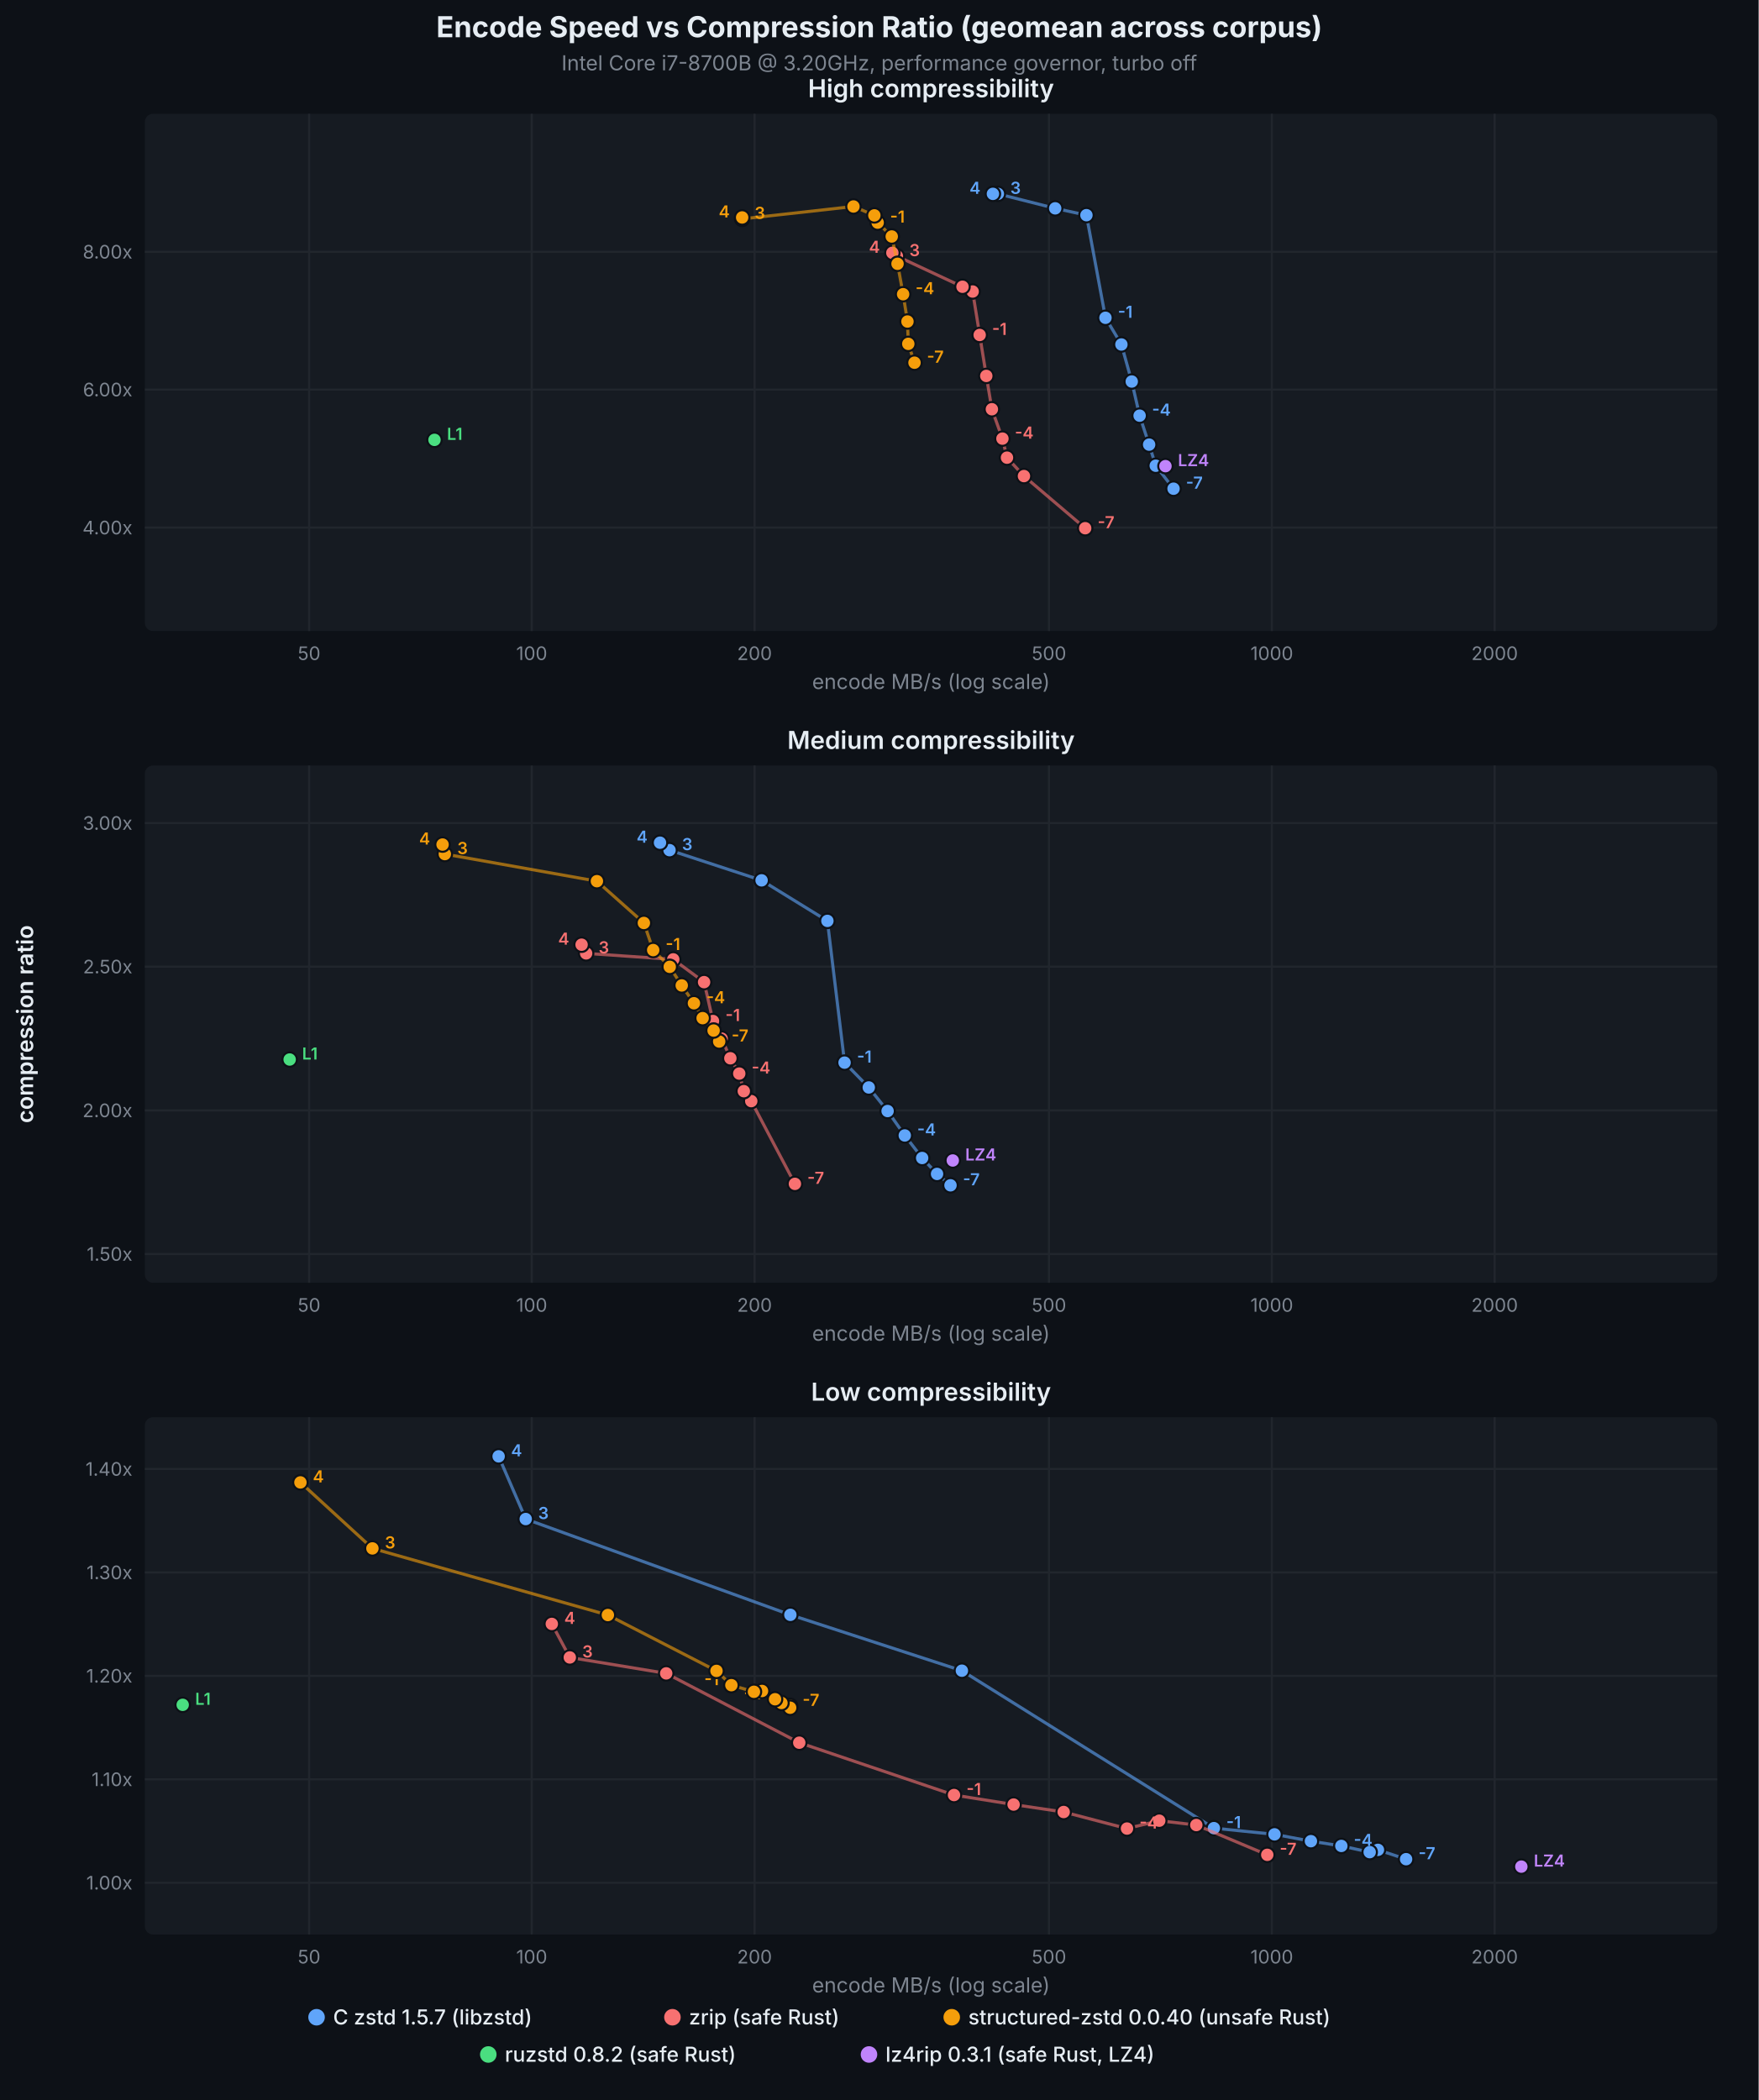
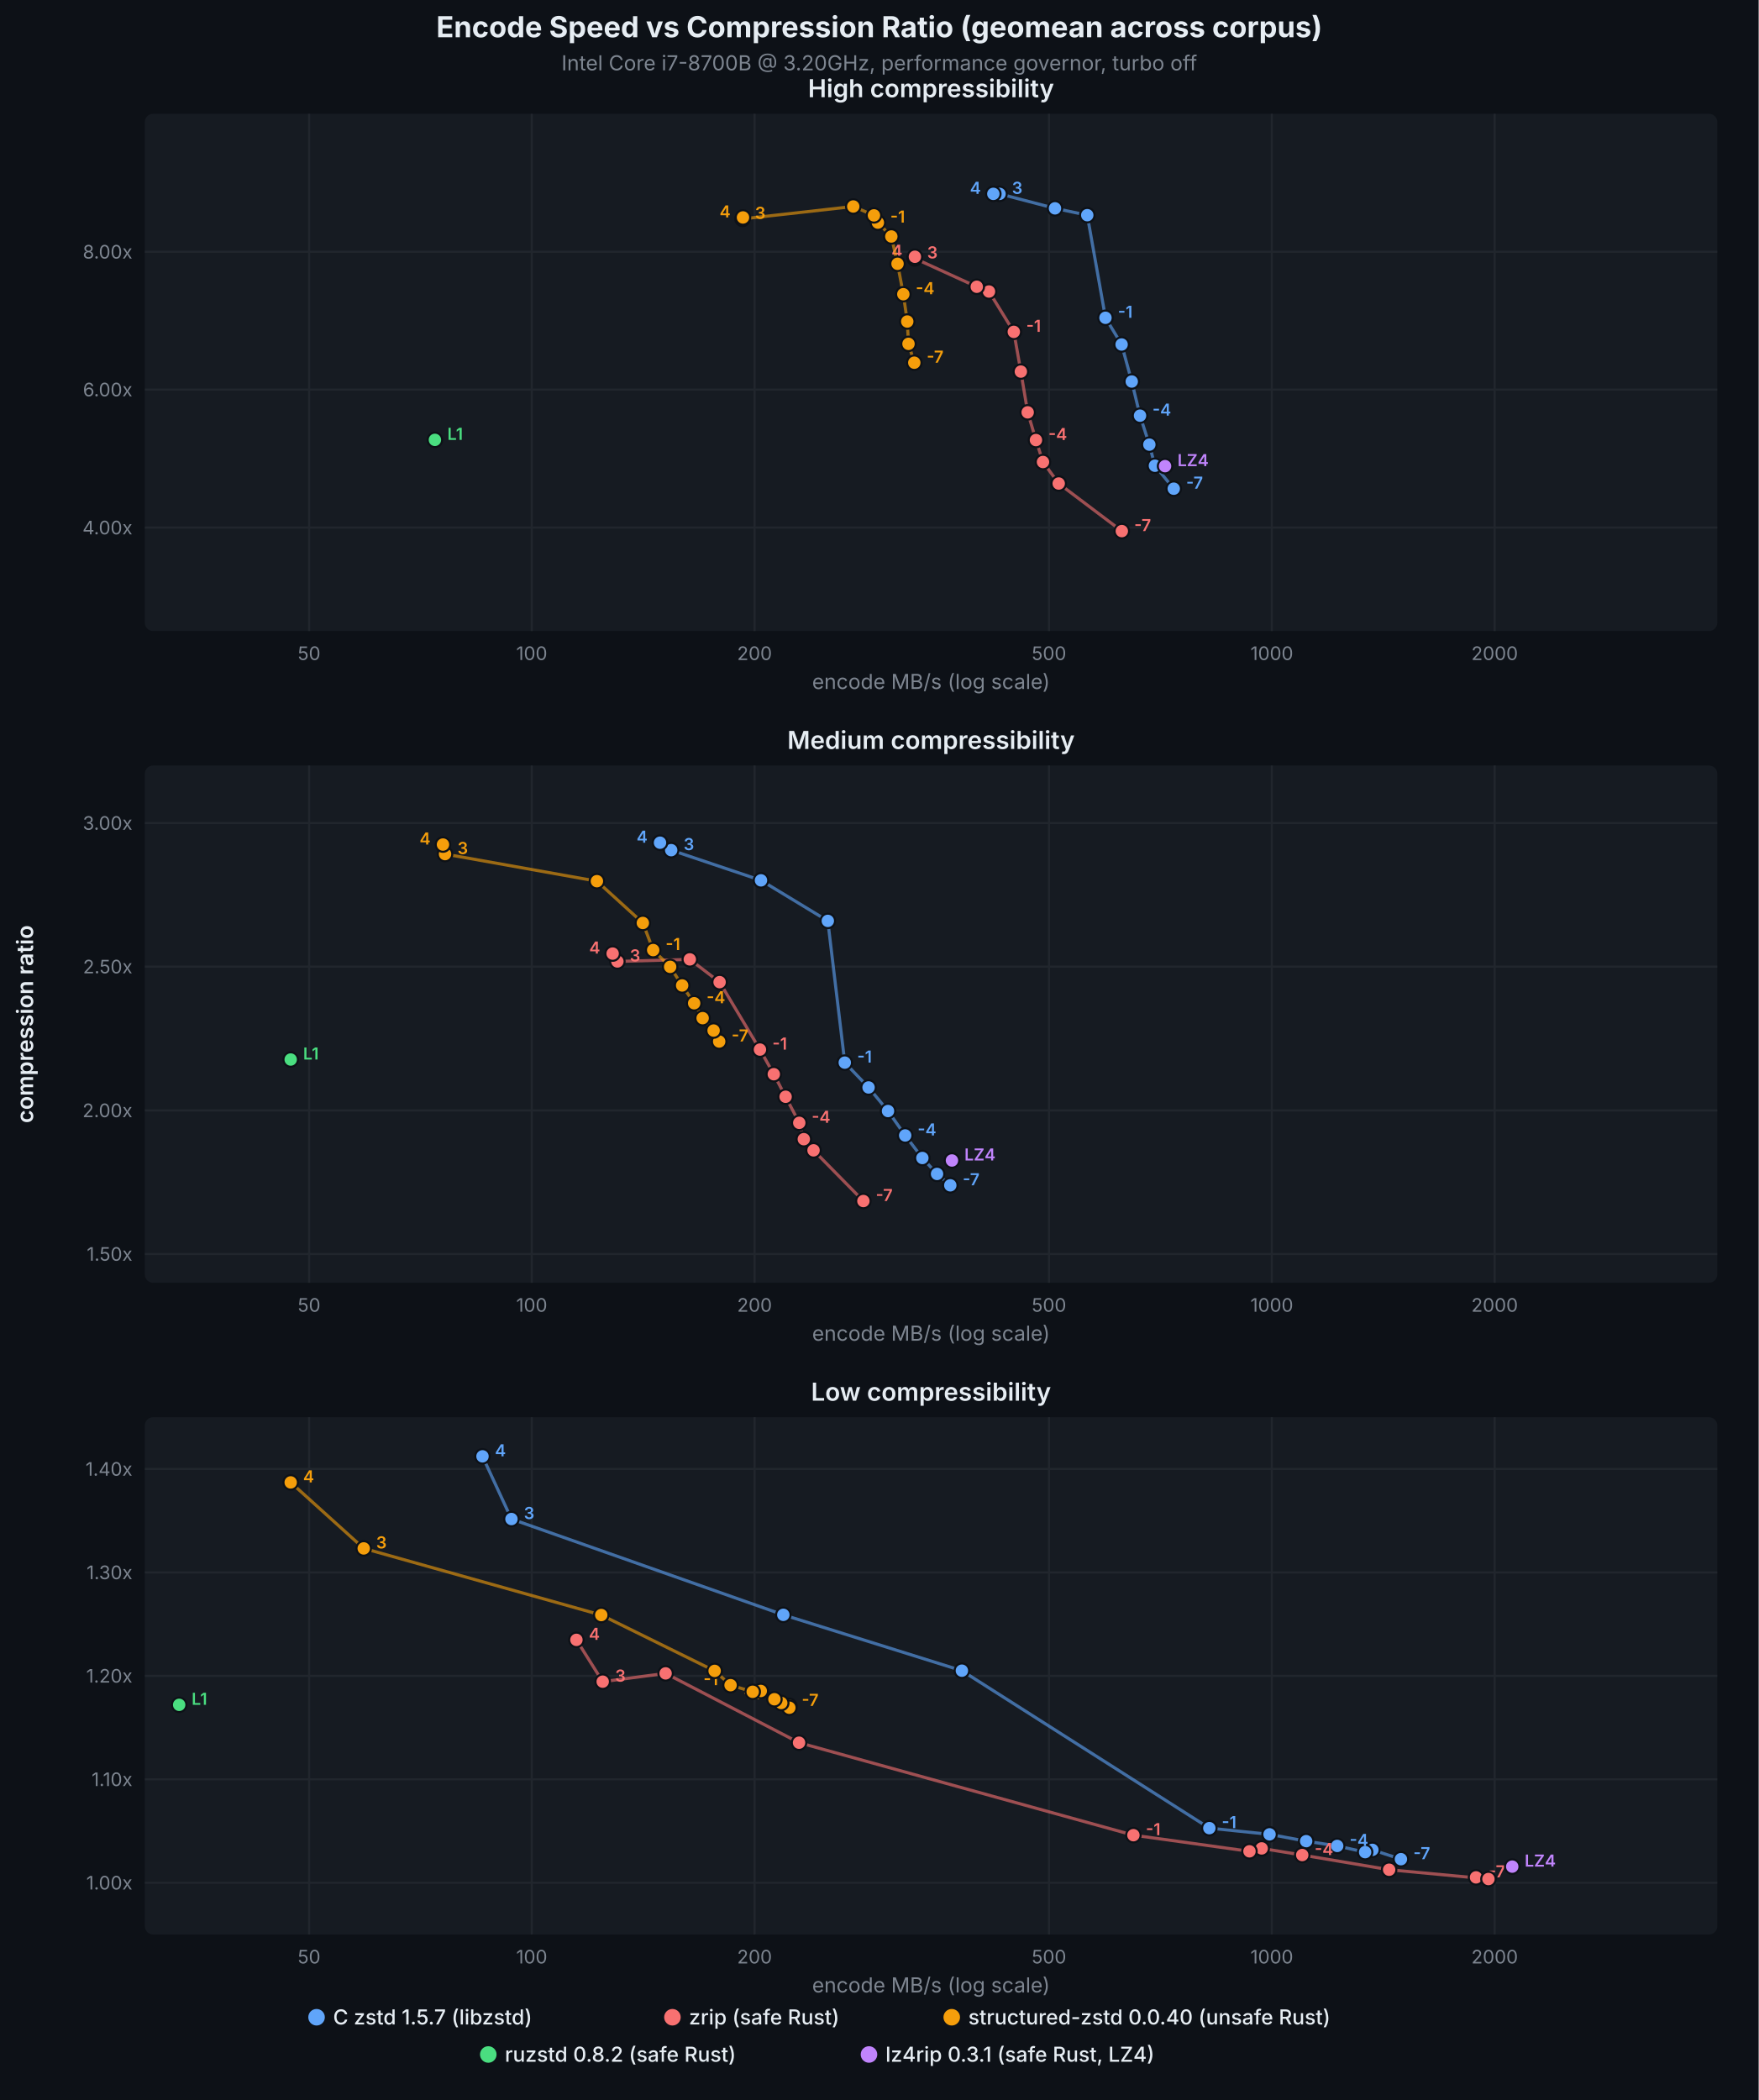
<svg xmlns="http://www.w3.org/2000/svg" viewBox="0 0 850 1015" font-family="system-ui, -apple-system, sans-serif">
  <rect width="850" height="1015" fill="#0d1117" />
  <text x="425.0" y="18" text-anchor="middle" fill="#e6edf3" font-size="14" font-weight="700">Encode Speed vs Compression Ratio (geomean across corpus)</text>
  <text x="425.0" y="34" text-anchor="middle" fill="#7d8590" font-size="10">Intel Core i7-8700B @ 3.20GHz, performance governor, turbo off</text>
  <rect x="70" y="55" width="760" height="250" fill="#161b22" rx="4" />
  <text x="450.0" y="47" text-anchor="middle" fill="#e6edf3" font-size="12" font-weight="600">High compressibility</text>
  <line x1="70" y1="255.0" x2="830" y2="255.0" stroke="#21262d" stroke-width="1" />
  <text x="64" y="255.0" text-anchor="end" dominant-baseline="middle" fill="#7d8590" font-size="9">4.00x</text>
  <line x1="70" y1="188.3" x2="830" y2="188.3" stroke="#21262d" stroke-width="1" />
  <text x="64" y="188.3" text-anchor="end" dominant-baseline="middle" fill="#7d8590" font-size="9">6.00x</text>
  <line x1="70" y1="121.7" x2="830" y2="121.7" stroke="#21262d" stroke-width="1" />
  <text x="64" y="121.7" text-anchor="end" dominant-baseline="middle" fill="#7d8590" font-size="9">8.00x</text>
  <line x1="149.4" y1="55" x2="149.4" y2="305" stroke="#21262d" stroke-width="1" />
  <text x="149.4" y="319" text-anchor="middle" fill="#7d8590" font-size="9">50</text>
  <line x1="257.0" y1="55" x2="257.0" y2="305" stroke="#21262d" stroke-width="1" />
  <text x="257.0" y="319" text-anchor="middle" fill="#7d8590" font-size="9">100</text>
  <line x1="364.7" y1="55" x2="364.7" y2="305" stroke="#21262d" stroke-width="1" />
  <text x="364.7" y="319" text-anchor="middle" fill="#7d8590" font-size="9">200</text>
  <line x1="507.0" y1="55" x2="507.0" y2="305" stroke="#21262d" stroke-width="1" />
  <text x="507.0" y="319" text-anchor="middle" fill="#7d8590" font-size="9">500</text>
  <line x1="614.7" y1="55" x2="614.7" y2="305" stroke="#21262d" stroke-width="1" />
  <text x="614.7" y="319" text-anchor="middle" fill="#7d8590" font-size="9">1000</text>
  <line x1="722.4" y1="55" x2="722.4" y2="305" stroke="#21262d" stroke-width="1" />
  <text x="722.4" y="319" text-anchor="middle" fill="#7d8590" font-size="9">2000</text>
  <text x="450.0" y="333" text-anchor="middle" fill="#7d8590" font-size="10">encode MB/s (log scale)</text>
-   <path d="M567.2,236.2L558.6,225.1L555.4,214.9L550.8,200.9L547.0,184.4L542.0,166.5L534.3,153.6L525.1,104.0L510.0,100.7L482.3,93.7L479.9,93.7" fill="none" stroke="#60a5fa" stroke-width="1.5" stroke-opacity="0.6" />
-   <circle cx="567.2" cy="236.2" r="3.5" fill="#60a5fa" stroke="#0d1117" stroke-width="1" />
-   <text x="573.2" y="236.2" text-anchor="start" fill="#60a5fa" font-size="8" font-weight="600">-7</text>
-   <circle cx="558.6" cy="225.1" r="3.5" fill="#60a5fa" stroke="#0d1117" stroke-width="1" />
-   <circle cx="555.4" cy="214.9" r="3.5" fill="#60a5fa" stroke="#0d1117" stroke-width="1" />
-   <circle cx="550.8" cy="200.9" r="3.5" fill="#60a5fa" stroke="#0d1117" stroke-width="1" />
-   <text x="556.8" y="200.9" text-anchor="start" fill="#60a5fa" font-size="8" font-weight="600">-4</text>
+   <path d="M567.3,236.2L558.2,225.1L555.5,214.9L551.0,200.9L547.0,184.4L542.1,166.5L534.3,153.6L525.5,104.0L509.9,100.7L483.1,93.7L480.1,93.7" fill="none" stroke="#60a5fa" stroke-width="1.5" stroke-opacity="0.6" />
+   <circle cx="567.3" cy="236.2" r="3.5" fill="#60a5fa" stroke="#0d1117" stroke-width="1" />
+   <text x="573.3" y="236.2" text-anchor="start" fill="#60a5fa" font-size="8" font-weight="600">-7</text>
+   <circle cx="558.2" cy="225.1" r="3.5" fill="#60a5fa" stroke="#0d1117" stroke-width="1" />
+   <circle cx="555.5" cy="214.9" r="3.5" fill="#60a5fa" stroke="#0d1117" stroke-width="1" />
+   <circle cx="551.0" cy="200.9" r="3.5" fill="#60a5fa" stroke="#0d1117" stroke-width="1" />
+   <text x="557.0" y="200.9" text-anchor="start" fill="#60a5fa" font-size="8" font-weight="600">-4</text>
  <circle cx="547.0" cy="184.4" r="3.5" fill="#60a5fa" stroke="#0d1117" stroke-width="1" />
-   <circle cx="542.0" cy="166.5" r="3.5" fill="#60a5fa" stroke="#0d1117" stroke-width="1" />
+   <circle cx="542.1" cy="166.5" r="3.5" fill="#60a5fa" stroke="#0d1117" stroke-width="1" />
  <circle cx="534.3" cy="153.6" r="3.5" fill="#60a5fa" stroke="#0d1117" stroke-width="1" />
  <text x="540.3" y="153.6" text-anchor="start" fill="#60a5fa" font-size="8" font-weight="600">-1</text>
-   <circle cx="525.1" cy="104.0" r="3.5" fill="#60a5fa" stroke="#0d1117" stroke-width="1" />
-   <circle cx="510.0" cy="100.7" r="3.5" fill="#60a5fa" stroke="#0d1117" stroke-width="1" />
-   <circle cx="482.3" cy="93.7" r="3.5" fill="#60a5fa" stroke="#0d1117" stroke-width="1" />
-   <text x="488.3" y="93.7" text-anchor="start" fill="#60a5fa" font-size="8" font-weight="600">3</text>
-   <circle cx="479.9" cy="93.7" r="3.5" fill="#60a5fa" stroke="#0d1117" stroke-width="1" />
-   <text x="473.9" y="93.7" text-anchor="end" fill="#60a5fa" font-size="8" font-weight="600">4</text>
-   <path d="M524.5,255.3L494.9,230.1L486.7,221.2L484.5,212.0L479.4,197.8L476.7,181.7L473.5,161.9L470.1,140.9L465.2,138.6L433.5,123.8L431.3,122.2" fill="none" stroke="#f87171" stroke-width="1.5" stroke-opacity="0.6" />
-   <circle cx="524.5" cy="255.3" r="3.5" fill="#f87171" stroke="#0d1117" stroke-width="1" />
-   <text x="530.5" y="255.3" text-anchor="start" fill="#f87171" font-size="8" font-weight="600">-7</text>
-   <circle cx="494.9" cy="230.1" r="3.5" fill="#f87171" stroke="#0d1117" stroke-width="1" />
-   <circle cx="486.7" cy="221.2" r="3.5" fill="#f87171" stroke="#0d1117" stroke-width="1" />
-   <circle cx="484.5" cy="212.0" r="3.5" fill="#f87171" stroke="#0d1117" stroke-width="1" />
-   <text x="490.5" y="212.0" text-anchor="start" fill="#f87171" font-size="8" font-weight="600">-4</text>
-   <circle cx="479.4" cy="197.8" r="3.5" fill="#f87171" stroke="#0d1117" stroke-width="1" />
-   <circle cx="476.7" cy="181.7" r="3.5" fill="#f87171" stroke="#0d1117" stroke-width="1" />
-   <circle cx="473.5" cy="161.9" r="3.5" fill="#f87171" stroke="#0d1117" stroke-width="1" />
-   <text x="479.5" y="161.9" text-anchor="start" fill="#f87171" font-size="8" font-weight="600">-1</text>
-   <circle cx="470.1" cy="140.9" r="3.5" fill="#f87171" stroke="#0d1117" stroke-width="1" />
-   <circle cx="465.2" cy="138.6" r="3.5" fill="#f87171" stroke="#0d1117" stroke-width="1" />
-   <circle cx="433.5" cy="123.8" r="3.5" fill="#f87171" stroke="#0d1117" stroke-width="1" />
-   <text x="439.5" y="123.8" text-anchor="start" fill="#f87171" font-size="8" font-weight="600">3</text>
-   <circle cx="431.3" cy="122.2" r="3.5" fill="#f87171" stroke="#0d1117" stroke-width="1" />
-   <text x="425.3" y="122.2" text-anchor="end" fill="#f87171" font-size="8" font-weight="600">4</text>
-   <path d="M442.0,175.3L439.0,166.2L438.6,155.4L436.5,142.2L433.8,127.5L431.0,114.3L424.2,107.6L422.6,104.1L412.5,99.8L358.7,105.8L358.7,105.1" fill="none" stroke="#f59e0b" stroke-width="1.5" stroke-opacity="0.6" />
-   <circle cx="442.0" cy="175.3" r="3.5" fill="#f59e0b" stroke="#0d1117" stroke-width="1" />
-   <text x="448.0" y="175.3" text-anchor="start" fill="#f59e0b" font-size="8" font-weight="600">-7</text>
-   <circle cx="439.0" cy="166.2" r="3.5" fill="#f59e0b" stroke="#0d1117" stroke-width="1" />
-   <circle cx="438.6" cy="155.4" r="3.5" fill="#f59e0b" stroke="#0d1117" stroke-width="1" />
-   <circle cx="436.5" cy="142.2" r="3.5" fill="#f59e0b" stroke="#0d1117" stroke-width="1" />
-   <text x="442.5" y="142.2" text-anchor="start" fill="#f59e0b" font-size="8" font-weight="600">-4</text>
+   <circle cx="525.5" cy="104.0" r="3.5" fill="#60a5fa" stroke="#0d1117" stroke-width="1" />
+   <circle cx="509.9" cy="100.7" r="3.5" fill="#60a5fa" stroke="#0d1117" stroke-width="1" />
+   <circle cx="483.1" cy="93.7" r="3.5" fill="#60a5fa" stroke="#0d1117" stroke-width="1" />
+   <text x="489.1" y="93.7" text-anchor="start" fill="#60a5fa" font-size="8" font-weight="600">3</text>
+   <circle cx="480.1" cy="93.7" r="3.5" fill="#60a5fa" stroke="#0d1117" stroke-width="1" />
+   <text x="474.1" y="93.7" text-anchor="end" fill="#60a5fa" font-size="8" font-weight="600">4</text>
+   <path d="M542.2,256.7L511.7,233.7L504.1,223.3L500.7,212.7L496.7,199.3L493.4,179.6L490.0,160.4L478.0,140.9L472.1,138.6L442.1,124.9L442.2,124.1" fill="none" stroke="#f87171" stroke-width="1.5" stroke-opacity="0.6" />
+   <circle cx="542.2" cy="256.7" r="3.5" fill="#f87171" stroke="#0d1117" stroke-width="1" />
+   <text x="548.2" y="256.7" text-anchor="start" fill="#f87171" font-size="8" font-weight="600">-7</text>
+   <circle cx="511.7" cy="233.7" r="3.5" fill="#f87171" stroke="#0d1117" stroke-width="1" />
+   <circle cx="504.1" cy="223.3" r="3.5" fill="#f87171" stroke="#0d1117" stroke-width="1" />
+   <circle cx="500.7" cy="212.7" r="3.5" fill="#f87171" stroke="#0d1117" stroke-width="1" />
+   <text x="506.7" y="212.7" text-anchor="start" fill="#f87171" font-size="8" font-weight="600">-4</text>
+   <circle cx="496.7" cy="199.3" r="3.5" fill="#f87171" stroke="#0d1117" stroke-width="1" />
+   <circle cx="493.4" cy="179.6" r="3.5" fill="#f87171" stroke="#0d1117" stroke-width="1" />
+   <circle cx="490.0" cy="160.4" r="3.5" fill="#f87171" stroke="#0d1117" stroke-width="1" />
+   <text x="496.0" y="160.4" text-anchor="start" fill="#f87171" font-size="8" font-weight="600">-1</text>
+   <circle cx="478.0" cy="140.9" r="3.5" fill="#f87171" stroke="#0d1117" stroke-width="1" />
+   <circle cx="472.1" cy="138.6" r="3.5" fill="#f87171" stroke="#0d1117" stroke-width="1" />
+   <circle cx="442.1" cy="124.9" r="3.5" fill="#f87171" stroke="#0d1117" stroke-width="1" />
+   <text x="448.1" y="124.9" text-anchor="start" fill="#f87171" font-size="8" font-weight="600">3</text>
+   <circle cx="442.2" cy="124.1" r="3.5" fill="#f87171" stroke="#0d1117" stroke-width="1" />
+   <text x="436.2" y="124.1" text-anchor="end" fill="#f87171" font-size="8" font-weight="600">4</text>
+   <path d="M441.9,175.3L439.1,166.2L438.5,155.4L436.6,142.2L433.8,127.5L430.8,114.3L424.3,107.6L422.4,104.1L412.4,99.8L358.9,105.8L359.1,105.1" fill="none" stroke="#f59e0b" stroke-width="1.5" stroke-opacity="0.6" />
+   <circle cx="441.9" cy="175.3" r="3.5" fill="#f59e0b" stroke="#0d1117" stroke-width="1" />
+   <text x="447.9" y="175.3" text-anchor="start" fill="#f59e0b" font-size="8" font-weight="600">-7</text>
+   <circle cx="439.1" cy="166.2" r="3.5" fill="#f59e0b" stroke="#0d1117" stroke-width="1" />
+   <circle cx="438.5" cy="155.4" r="3.5" fill="#f59e0b" stroke="#0d1117" stroke-width="1" />
+   <circle cx="436.6" cy="142.2" r="3.5" fill="#f59e0b" stroke="#0d1117" stroke-width="1" />
+   <text x="442.6" y="142.2" text-anchor="start" fill="#f59e0b" font-size="8" font-weight="600">-4</text>
  <circle cx="433.8" cy="127.5" r="3.5" fill="#f59e0b" stroke="#0d1117" stroke-width="1" />
-   <circle cx="431.0" cy="114.3" r="3.5" fill="#f59e0b" stroke="#0d1117" stroke-width="1" />
-   <circle cx="424.2" cy="107.6" r="3.5" fill="#f59e0b" stroke="#0d1117" stroke-width="1" />
-   <text x="430.2" y="107.6" text-anchor="start" fill="#f59e0b" font-size="8" font-weight="600">-1</text>
-   <circle cx="422.6" cy="104.1" r="3.5" fill="#f59e0b" stroke="#0d1117" stroke-width="1" />
-   <circle cx="412.5" cy="99.8" r="3.5" fill="#f59e0b" stroke="#0d1117" stroke-width="1" />
-   <circle cx="358.7" cy="105.8" r="3.5" fill="#f59e0b" stroke="#0d1117" stroke-width="1" />
-   <text x="364.7" y="105.8" text-anchor="start" fill="#f59e0b" font-size="8" font-weight="600">3</text>
-   <circle cx="358.7" cy="105.1" r="3.5" fill="#f59e0b" stroke="#0d1117" stroke-width="1" />
-   <text x="352.7" y="105.1" text-anchor="end" fill="#f59e0b" font-size="8" font-weight="600">4</text>
-   <circle cx="210.0" cy="212.6" r="3.5" fill="#4ade80" stroke="#0d1117" stroke-width="1" />
-   <text x="216.0" y="212.6" text-anchor="start" fill="#4ade80" font-size="8" font-weight="600">L1</text>
-   <circle cx="563.3" cy="225.3" r="3.5" fill="#c084fc" stroke="#0d1117" stroke-width="1" />
-   <text x="569.3" y="225.3" text-anchor="start" fill="#c084fc" font-size="8" font-weight="600">LZ4</text>
+   <circle cx="430.8" cy="114.3" r="3.5" fill="#f59e0b" stroke="#0d1117" stroke-width="1" />
+   <circle cx="424.3" cy="107.6" r="3.5" fill="#f59e0b" stroke="#0d1117" stroke-width="1" />
+   <text x="430.3" y="107.6" text-anchor="start" fill="#f59e0b" font-size="8" font-weight="600">-1</text>
+   <circle cx="422.4" cy="104.1" r="3.5" fill="#f59e0b" stroke="#0d1117" stroke-width="1" />
+   <circle cx="412.4" cy="99.8" r="3.5" fill="#f59e0b" stroke="#0d1117" stroke-width="1" />
+   <circle cx="358.9" cy="105.8" r="3.5" fill="#f59e0b" stroke="#0d1117" stroke-width="1" />
+   <text x="364.9" y="105.8" text-anchor="start" fill="#f59e0b" font-size="8" font-weight="600">3</text>
+   <circle cx="359.1" cy="105.1" r="3.5" fill="#f59e0b" stroke="#0d1117" stroke-width="1" />
+   <text x="353.1" y="105.1" text-anchor="end" fill="#f59e0b" font-size="8" font-weight="600">4</text>
+   <circle cx="210.2" cy="212.6" r="3.5" fill="#4ade80" stroke="#0d1117" stroke-width="1" />
+   <text x="216.2" y="212.6" text-anchor="start" fill="#4ade80" font-size="8" font-weight="600">L1</text>
+   <circle cx="563.1" cy="225.3" r="3.5" fill="#c084fc" stroke="#0d1117" stroke-width="1" />
+   <text x="569.1" y="225.3" text-anchor="start" fill="#c084fc" font-size="8" font-weight="600">LZ4</text>
  <rect x="70" y="370" width="760" height="250" fill="#161b22" rx="4" />
  <text x="450.0" y="362" text-anchor="middle" fill="#e6edf3" font-size="12" font-weight="600">Medium compressibility</text>
  <line x1="70" y1="606.1" x2="830" y2="606.1" stroke="#21262d" stroke-width="1" />
  <text x="64" y="606.1" text-anchor="end" dominant-baseline="middle" fill="#7d8590" font-size="9">1.50x</text>
  <line x1="70" y1="536.7" x2="830" y2="536.7" stroke="#21262d" stroke-width="1" />
  <text x="64" y="536.7" text-anchor="end" dominant-baseline="middle" fill="#7d8590" font-size="9">2.00x</text>
  <line x1="70" y1="467.2" x2="830" y2="467.2" stroke="#21262d" stroke-width="1" />
  <text x="64" y="467.2" text-anchor="end" dominant-baseline="middle" fill="#7d8590" font-size="9">2.50x</text>
  <line x1="70" y1="397.8" x2="830" y2="397.8" stroke="#21262d" stroke-width="1" />
  <text x="64" y="397.8" text-anchor="end" dominant-baseline="middle" fill="#7d8590" font-size="9">3.00x</text>
  <line x1="149.4" y1="370" x2="149.4" y2="620" stroke="#21262d" stroke-width="1" />
  <text x="149.4" y="634" text-anchor="middle" fill="#7d8590" font-size="9">50</text>
  <line x1="257.0" y1="370" x2="257.0" y2="620" stroke="#21262d" stroke-width="1" />
  <text x="257.0" y="634" text-anchor="middle" fill="#7d8590" font-size="9">100</text>
  <line x1="364.7" y1="370" x2="364.7" y2="620" stroke="#21262d" stroke-width="1" />
  <text x="364.7" y="634" text-anchor="middle" fill="#7d8590" font-size="9">200</text>
  <line x1="507.0" y1="370" x2="507.0" y2="620" stroke="#21262d" stroke-width="1" />
  <text x="507.0" y="634" text-anchor="middle" fill="#7d8590" font-size="9">500</text>
  <line x1="614.7" y1="370" x2="614.7" y2="620" stroke="#21262d" stroke-width="1" />
  <text x="614.7" y="634" text-anchor="middle" fill="#7d8590" font-size="9">1000</text>
  <line x1="722.4" y1="370" x2="722.4" y2="620" stroke="#21262d" stroke-width="1" />
  <text x="722.4" y="634" text-anchor="middle" fill="#7d8590" font-size="9">2000</text>
  <text x="450.0" y="648" text-anchor="middle" fill="#7d8590" font-size="10">encode MB/s (log scale)</text>
-   <path d="M459.4,572.9L452.9,567.4L445.7,559.7L437.3,548.8L429.0,537.0L419.9,525.6L408.2,513.6L399.9,445.1L368.1,425.5L323.6,410.9L319.0,407.3" fill="none" stroke="#60a5fa" stroke-width="1.5" stroke-opacity="0.6" />
-   <circle cx="459.4" cy="572.9" r="3.5" fill="#60a5fa" stroke="#0d1117" stroke-width="1" />
-   <text x="465.4" y="572.9" text-anchor="start" fill="#60a5fa" font-size="8" font-weight="600">-7</text>
+   <path d="M459.3,572.9L452.9,567.4L445.8,559.7L437.5,548.8L429.2,537.0L419.8,525.6L408.3,513.6L400.1,445.1L367.8,425.5L324.4,410.9L319.0,407.3" fill="none" stroke="#60a5fa" stroke-width="1.5" stroke-opacity="0.6" />
+   <circle cx="459.3" cy="572.9" r="3.5" fill="#60a5fa" stroke="#0d1117" stroke-width="1" />
+   <text x="465.3" y="572.9" text-anchor="start" fill="#60a5fa" font-size="8" font-weight="600">-7</text>
  <circle cx="452.9" cy="567.4" r="3.5" fill="#60a5fa" stroke="#0d1117" stroke-width="1" />
-   <circle cx="445.7" cy="559.7" r="3.5" fill="#60a5fa" stroke="#0d1117" stroke-width="1" />
-   <circle cx="437.3" cy="548.8" r="3.5" fill="#60a5fa" stroke="#0d1117" stroke-width="1" />
-   <text x="443.3" y="548.8" text-anchor="start" fill="#60a5fa" font-size="8" font-weight="600">-4</text>
-   <circle cx="429.0" cy="537.0" r="3.5" fill="#60a5fa" stroke="#0d1117" stroke-width="1" />
-   <circle cx="419.9" cy="525.6" r="3.5" fill="#60a5fa" stroke="#0d1117" stroke-width="1" />
-   <circle cx="408.2" cy="513.6" r="3.5" fill="#60a5fa" stroke="#0d1117" stroke-width="1" />
-   <text x="414.2" y="513.6" text-anchor="start" fill="#60a5fa" font-size="8" font-weight="600">-1</text>
-   <circle cx="399.9" cy="445.1" r="3.5" fill="#60a5fa" stroke="#0d1117" stroke-width="1" />
-   <circle cx="368.1" cy="425.5" r="3.5" fill="#60a5fa" stroke="#0d1117" stroke-width="1" />
-   <circle cx="323.6" cy="410.9" r="3.5" fill="#60a5fa" stroke="#0d1117" stroke-width="1" />
-   <text x="329.6" y="410.9" text-anchor="start" fill="#60a5fa" font-size="8" font-weight="600">3</text>
+   <circle cx="445.8" cy="559.7" r="3.5" fill="#60a5fa" stroke="#0d1117" stroke-width="1" />
+   <circle cx="437.5" cy="548.8" r="3.5" fill="#60a5fa" stroke="#0d1117" stroke-width="1" />
+   <text x="443.5" y="548.8" text-anchor="start" fill="#60a5fa" font-size="8" font-weight="600">-4</text>
+   <circle cx="429.2" cy="537.0" r="3.5" fill="#60a5fa" stroke="#0d1117" stroke-width="1" />
+   <circle cx="419.8" cy="525.6" r="3.5" fill="#60a5fa" stroke="#0d1117" stroke-width="1" />
+   <circle cx="408.3" cy="513.6" r="3.5" fill="#60a5fa" stroke="#0d1117" stroke-width="1" />
+   <text x="414.3" y="513.6" text-anchor="start" fill="#60a5fa" font-size="8" font-weight="600">-1</text>
+   <circle cx="400.1" cy="445.1" r="3.5" fill="#60a5fa" stroke="#0d1117" stroke-width="1" />
+   <circle cx="367.8" cy="425.5" r="3.5" fill="#60a5fa" stroke="#0d1117" stroke-width="1" />
+   <circle cx="324.4" cy="410.9" r="3.5" fill="#60a5fa" stroke="#0d1117" stroke-width="1" />
+   <text x="330.4" y="410.9" text-anchor="start" fill="#60a5fa" font-size="8" font-weight="600">3</text>
  <circle cx="319.0" cy="407.3" r="3.5" fill="#60a5fa" stroke="#0d1117" stroke-width="1" />
  <text x="313.0" y="407.3" text-anchor="end" fill="#60a5fa" font-size="8" font-weight="600">4</text>
-   <path d="M384.2,572.2L363.1,532.2L359.5,527.4L357.3,518.9L353.0,511.5L348.8,502.0L344.6,493.5L340.3,474.7L325.4,463.7L283.3,460.8L281.1,456.6" fill="none" stroke="#f87171" stroke-width="1.5" stroke-opacity="0.6" />
-   <circle cx="384.2" cy="572.2" r="3.5" fill="#f87171" stroke="#0d1117" stroke-width="1" />
-   <text x="390.2" y="572.2" text-anchor="start" fill="#f87171" font-size="8" font-weight="600">-7</text>
-   <circle cx="363.1" cy="532.2" r="3.5" fill="#f87171" stroke="#0d1117" stroke-width="1" />
-   <circle cx="359.5" cy="527.4" r="3.5" fill="#f87171" stroke="#0d1117" stroke-width="1" />
-   <circle cx="357.3" cy="518.9" r="3.5" fill="#f87171" stroke="#0d1117" stroke-width="1" />
-   <text x="363.3" y="518.9" text-anchor="start" fill="#f87171" font-size="8" font-weight="600">-4</text>
-   <circle cx="353.0" cy="511.5" r="3.5" fill="#f87171" stroke="#0d1117" stroke-width="1" />
-   <circle cx="348.8" cy="502.0" r="3.5" fill="#f87171" stroke="#0d1117" stroke-width="1" />
-   <circle cx="344.6" cy="493.5" r="3.5" fill="#f87171" stroke="#0d1117" stroke-width="1" />
-   <text x="350.6" y="493.5" text-anchor="start" fill="#f87171" font-size="8" font-weight="600">-1</text>
-   <circle cx="340.3" cy="474.7" r="3.5" fill="#f87171" stroke="#0d1117" stroke-width="1" />
-   <circle cx="325.4" cy="463.7" r="3.5" fill="#f87171" stroke="#0d1117" stroke-width="1" />
-   <circle cx="283.3" cy="460.8" r="3.5" fill="#f87171" stroke="#0d1117" stroke-width="1" />
-   <text x="289.3" y="460.8" text-anchor="start" fill="#f87171" font-size="8" font-weight="600">3</text>
-   <circle cx="281.1" cy="456.6" r="3.5" fill="#f87171" stroke="#0d1117" stroke-width="1" />
-   <text x="275.1" y="456.6" text-anchor="end" fill="#f87171" font-size="8" font-weight="600">4</text>
-   <path d="M347.6,503.4L344.9,498.1L339.6,492.1L335.4,484.9L329.5,476.3L323.7,467.3L315.7,459.2L311.2,446.1L288.5,425.9L215.0,412.8L213.9,408.2" fill="none" stroke="#f59e0b" stroke-width="1.5" stroke-opacity="0.6" />
+   <path d="M417.3,580.5L393.2,556.0L388.5,550.6L386.3,542.7L379.7,530.1L374.0,519.2L367.3,507.3L347.8,474.7L333.4,463.7L298.4,464.7L296.1,460.9" fill="none" stroke="#f87171" stroke-width="1.5" stroke-opacity="0.6" />
+   <circle cx="417.3" cy="580.5" r="3.5" fill="#f87171" stroke="#0d1117" stroke-width="1" />
+   <text x="423.3" y="580.5" text-anchor="start" fill="#f87171" font-size="8" font-weight="600">-7</text>
+   <circle cx="393.2" cy="556.0" r="3.5" fill="#f87171" stroke="#0d1117" stroke-width="1" />
+   <circle cx="388.5" cy="550.6" r="3.5" fill="#f87171" stroke="#0d1117" stroke-width="1" />
+   <circle cx="386.3" cy="542.7" r="3.5" fill="#f87171" stroke="#0d1117" stroke-width="1" />
+   <text x="392.3" y="542.7" text-anchor="start" fill="#f87171" font-size="8" font-weight="600">-4</text>
+   <circle cx="379.7" cy="530.1" r="3.5" fill="#f87171" stroke="#0d1117" stroke-width="1" />
+   <circle cx="374.0" cy="519.2" r="3.5" fill="#f87171" stroke="#0d1117" stroke-width="1" />
+   <circle cx="367.3" cy="507.3" r="3.5" fill="#f87171" stroke="#0d1117" stroke-width="1" />
+   <text x="373.3" y="507.3" text-anchor="start" fill="#f87171" font-size="8" font-weight="600">-1</text>
+   <circle cx="347.8" cy="474.7" r="3.5" fill="#f87171" stroke="#0d1117" stroke-width="1" />
+   <circle cx="333.4" cy="463.7" r="3.5" fill="#f87171" stroke="#0d1117" stroke-width="1" />
+   <circle cx="298.4" cy="464.7" r="3.5" fill="#f87171" stroke="#0d1117" stroke-width="1" />
+   <text x="304.4" y="464.7" text-anchor="start" fill="#f87171" font-size="8" font-weight="600">3</text>
+   <circle cx="296.1" cy="460.9" r="3.5" fill="#f87171" stroke="#0d1117" stroke-width="1" />
+   <text x="290.1" y="460.9" text-anchor="end" fill="#f87171" font-size="8" font-weight="600">4</text>
+   <path d="M347.6,503.4L344.9,498.1L339.6,492.1L335.5,484.9L329.7,476.3L323.9,467.3L315.7,459.2L310.7,446.1L288.5,425.9L215.1,412.8L214.1,408.2" fill="none" stroke="#f59e0b" stroke-width="1.5" stroke-opacity="0.6" />
  <circle cx="347.6" cy="503.4" r="3.5" fill="#f59e0b" stroke="#0d1117" stroke-width="1" />
  <text x="353.6" y="503.4" text-anchor="start" fill="#f59e0b" font-size="8" font-weight="600">-7</text>
  <circle cx="344.9" cy="498.1" r="3.5" fill="#f59e0b" stroke="#0d1117" stroke-width="1" />
  <circle cx="339.6" cy="492.1" r="3.5" fill="#f59e0b" stroke="#0d1117" stroke-width="1" />
-   <circle cx="335.4" cy="484.9" r="3.5" fill="#f59e0b" stroke="#0d1117" stroke-width="1" />
-   <text x="341.4" y="484.9" text-anchor="start" fill="#f59e0b" font-size="8" font-weight="600">-4</text>
-   <circle cx="329.5" cy="476.3" r="3.5" fill="#f59e0b" stroke="#0d1117" stroke-width="1" />
-   <circle cx="323.7" cy="467.3" r="3.5" fill="#f59e0b" stroke="#0d1117" stroke-width="1" />
+   <circle cx="335.5" cy="484.9" r="3.5" fill="#f59e0b" stroke="#0d1117" stroke-width="1" />
+   <text x="341.5" y="484.9" text-anchor="start" fill="#f59e0b" font-size="8" font-weight="600">-4</text>
+   <circle cx="329.7" cy="476.3" r="3.5" fill="#f59e0b" stroke="#0d1117" stroke-width="1" />
+   <circle cx="323.9" cy="467.3" r="3.5" fill="#f59e0b" stroke="#0d1117" stroke-width="1" />
  <circle cx="315.7" cy="459.2" r="3.5" fill="#f59e0b" stroke="#0d1117" stroke-width="1" />
  <text x="321.7" y="459.2" text-anchor="start" fill="#f59e0b" font-size="8" font-weight="600">-1</text>
-   <circle cx="311.2" cy="446.1" r="3.5" fill="#f59e0b" stroke="#0d1117" stroke-width="1" />
+   <circle cx="310.7" cy="446.1" r="3.5" fill="#f59e0b" stroke="#0d1117" stroke-width="1" />
  <circle cx="288.5" cy="425.9" r="3.5" fill="#f59e0b" stroke="#0d1117" stroke-width="1" />
-   <circle cx="215.0" cy="412.8" r="3.5" fill="#f59e0b" stroke="#0d1117" stroke-width="1" />
-   <text x="221.0" y="412.8" text-anchor="start" fill="#f59e0b" font-size="8" font-weight="600">3</text>
-   <circle cx="213.9" cy="408.2" r="3.5" fill="#f59e0b" stroke="#0d1117" stroke-width="1" />
-   <text x="207.9" y="408.2" text-anchor="end" fill="#f59e0b" font-size="8" font-weight="600">4</text>
-   <circle cx="140.0" cy="512.1" r="3.5" fill="#4ade80" stroke="#0d1117" stroke-width="1" />
-   <text x="146.0" y="512.1" text-anchor="start" fill="#4ade80" font-size="8" font-weight="600">L1</text>
-   <circle cx="460.5" cy="560.9" r="3.5" fill="#c084fc" stroke="#0d1117" stroke-width="1" />
-   <text x="466.5" y="560.9" text-anchor="start" fill="#c084fc" font-size="8" font-weight="600">LZ4</text>
+   <circle cx="215.1" cy="412.8" r="3.5" fill="#f59e0b" stroke="#0d1117" stroke-width="1" />
+   <text x="221.1" y="412.8" text-anchor="start" fill="#f59e0b" font-size="8" font-weight="600">3</text>
+   <circle cx="214.1" cy="408.2" r="3.5" fill="#f59e0b" stroke="#0d1117" stroke-width="1" />
+   <text x="208.1" y="408.2" text-anchor="end" fill="#f59e0b" font-size="8" font-weight="600">4</text>
+   <circle cx="140.5" cy="512.1" r="3.5" fill="#4ade80" stroke="#0d1117" stroke-width="1" />
+   <text x="146.5" y="512.1" text-anchor="start" fill="#4ade80" font-size="8" font-weight="600">L1</text>
+   <circle cx="460.1" cy="560.9" r="3.5" fill="#c084fc" stroke="#0d1117" stroke-width="1" />
+   <text x="466.1" y="560.9" text-anchor="start" fill="#c084fc" font-size="8" font-weight="600">LZ4</text>
  <rect x="70" y="685" width="760" height="250" fill="#161b22" rx="4" />
  <text x="450.0" y="677" text-anchor="middle" fill="#e6edf3" font-size="12" font-weight="600">Low compressibility</text>
  <line x1="70" y1="910.0" x2="830" y2="910.0" stroke="#21262d" stroke-width="1" />
  <text x="64" y="910.0" text-anchor="end" dominant-baseline="middle" fill="#7d8590" font-size="9">1.00x</text>
  <line x1="70" y1="860.0" x2="830" y2="860.0" stroke="#21262d" stroke-width="1" />
  <text x="64" y="860.0" text-anchor="end" dominant-baseline="middle" fill="#7d8590" font-size="9">1.10x</text>
  <line x1="70" y1="810.0" x2="830" y2="810.0" stroke="#21262d" stroke-width="1" />
  <text x="64" y="810.0" text-anchor="end" dominant-baseline="middle" fill="#7d8590" font-size="9">1.20x</text>
  <line x1="70" y1="760.0" x2="830" y2="760.0" stroke="#21262d" stroke-width="1" />
  <text x="64" y="760.0" text-anchor="end" dominant-baseline="middle" fill="#7d8590" font-size="9">1.30x</text>
  <line x1="70" y1="710.0" x2="830" y2="710.0" stroke="#21262d" stroke-width="1" />
  <text x="64" y="710.0" text-anchor="end" dominant-baseline="middle" fill="#7d8590" font-size="9">1.40x</text>
  <line x1="149.4" y1="685" x2="149.4" y2="935" stroke="#21262d" stroke-width="1" />
  <text x="149.4" y="949" text-anchor="middle" fill="#7d8590" font-size="9">50</text>
  <line x1="257.0" y1="685" x2="257.0" y2="935" stroke="#21262d" stroke-width="1" />
  <text x="257.0" y="949" text-anchor="middle" fill="#7d8590" font-size="9">100</text>
  <line x1="364.7" y1="685" x2="364.7" y2="935" stroke="#21262d" stroke-width="1" />
  <text x="364.7" y="949" text-anchor="middle" fill="#7d8590" font-size="9">200</text>
  <line x1="507.0" y1="685" x2="507.0" y2="935" stroke="#21262d" stroke-width="1" />
  <text x="507.0" y="949" text-anchor="middle" fill="#7d8590" font-size="9">500</text>
  <line x1="614.7" y1="685" x2="614.7" y2="935" stroke="#21262d" stroke-width="1" />
  <text x="614.7" y="949" text-anchor="middle" fill="#7d8590" font-size="9">1000</text>
  <line x1="722.4" y1="685" x2="722.4" y2="935" stroke="#21262d" stroke-width="1" />
  <text x="722.4" y="949" text-anchor="middle" fill="#7d8590" font-size="9">2000</text>
  <text x="450.0" y="963" text-anchor="middle" fill="#7d8590" font-size="10">encode MB/s (log scale)</text>
-   <path d="M679.6,898.6L666.0,894.1L662.0,895.2L648.3,892.2L633.6,889.9L616.0,886.6L586.7,883.6L464.9,807.5L382.0,780.5L254.1,734.2L241.0,703.9" fill="none" stroke="#60a5fa" stroke-width="1.5" stroke-opacity="0.6" />
-   <circle cx="679.6" cy="898.6" r="3.5" fill="#60a5fa" stroke="#0d1117" stroke-width="1" />
-   <text x="685.6" y="898.6" text-anchor="start" fill="#60a5fa" font-size="8" font-weight="600">-7</text>
-   <circle cx="666.0" cy="894.1" r="3.5" fill="#60a5fa" stroke="#0d1117" stroke-width="1" />
-   <circle cx="662.0" cy="895.2" r="3.5" fill="#60a5fa" stroke="#0d1117" stroke-width="1" />
-   <circle cx="648.3" cy="892.2" r="3.5" fill="#60a5fa" stroke="#0d1117" stroke-width="1" />
-   <text x="654.3" y="892.2" text-anchor="start" fill="#60a5fa" font-size="8" font-weight="600">-4</text>
-   <circle cx="633.6" cy="889.9" r="3.5" fill="#60a5fa" stroke="#0d1117" stroke-width="1" />
-   <circle cx="616.0" cy="886.6" r="3.5" fill="#60a5fa" stroke="#0d1117" stroke-width="1" />
-   <circle cx="586.7" cy="883.6" r="3.5" fill="#60a5fa" stroke="#0d1117" stroke-width="1" />
-   <text x="592.7" y="883.6" text-anchor="start" fill="#60a5fa" font-size="8" font-weight="600">-1</text>
+   <path d="M677.1,898.6L663.3,894.1L659.8,895.2L646.3,892.2L631.3,889.9L613.6,886.6L584.5,883.6L464.9,807.5L378.6,780.5L247.2,734.2L233.2,703.9" fill="none" stroke="#60a5fa" stroke-width="1.5" stroke-opacity="0.6" />
+   <circle cx="677.1" cy="898.6" r="3.5" fill="#60a5fa" stroke="#0d1117" stroke-width="1" />
+   <text x="683.1" y="898.6" text-anchor="start" fill="#60a5fa" font-size="8" font-weight="600">-7</text>
+   <circle cx="663.3" cy="894.1" r="3.5" fill="#60a5fa" stroke="#0d1117" stroke-width="1" />
+   <circle cx="659.8" cy="895.2" r="3.5" fill="#60a5fa" stroke="#0d1117" stroke-width="1" />
+   <circle cx="646.3" cy="892.2" r="3.5" fill="#60a5fa" stroke="#0d1117" stroke-width="1" />
+   <text x="652.3" y="892.2" text-anchor="start" fill="#60a5fa" font-size="8" font-weight="600">-4</text>
+   <circle cx="631.3" cy="889.9" r="3.5" fill="#60a5fa" stroke="#0d1117" stroke-width="1" />
+   <circle cx="613.6" cy="886.6" r="3.5" fill="#60a5fa" stroke="#0d1117" stroke-width="1" />
+   <circle cx="584.5" cy="883.6" r="3.5" fill="#60a5fa" stroke="#0d1117" stroke-width="1" />
+   <text x="590.5" y="883.6" text-anchor="start" fill="#60a5fa" font-size="8" font-weight="600">-1</text>
  <circle cx="464.9" cy="807.5" r="3.5" fill="#60a5fa" stroke="#0d1117" stroke-width="1" />
-   <circle cx="382.0" cy="780.5" r="3.5" fill="#60a5fa" stroke="#0d1117" stroke-width="1" />
-   <circle cx="254.1" cy="734.2" r="3.5" fill="#60a5fa" stroke="#0d1117" stroke-width="1" />
-   <text x="260.1" y="734.2" text-anchor="start" fill="#60a5fa" font-size="8" font-weight="600">3</text>
-   <circle cx="241.0" cy="703.9" r="3.5" fill="#60a5fa" stroke="#0d1117" stroke-width="1" />
-   <text x="247.0" y="703.9" text-anchor="start" fill="#60a5fa" font-size="8" font-weight="600">4</text>
-   <path d="M612.5,896.5L578.2,882.1L560.3,880.0L544.7,883.8L514.1,875.8L489.9,872.2L461.1,867.6L386.3,842.3L322.0,808.8L275.4,801.1L266.7,784.9" fill="none" stroke="#f87171" stroke-width="1.5" stroke-opacity="0.6" />
-   <circle cx="612.5" cy="896.5" r="3.5" fill="#f87171" stroke="#0d1117" stroke-width="1" />
-   <text x="618.5" y="896.5" text-anchor="start" fill="#f87171" font-size="8" font-weight="600">-7</text>
-   <circle cx="578.2" cy="882.1" r="3.5" fill="#f87171" stroke="#0d1117" stroke-width="1" />
-   <circle cx="560.3" cy="880.0" r="3.5" fill="#f87171" stroke="#0d1117" stroke-width="1" />
-   <circle cx="544.7" cy="883.8" r="3.5" fill="#f87171" stroke="#0d1117" stroke-width="1" />
-   <text x="550.7" y="883.8" text-anchor="start" fill="#f87171" font-size="8" font-weight="600">-4</text>
-   <circle cx="514.1" cy="875.8" r="3.5" fill="#f87171" stroke="#0d1117" stroke-width="1" />
-   <circle cx="489.9" cy="872.2" r="3.5" fill="#f87171" stroke="#0d1117" stroke-width="1" />
-   <circle cx="461.1" cy="867.6" r="3.5" fill="#f87171" stroke="#0d1117" stroke-width="1" />
-   <text x="467.1" y="867.6" text-anchor="start" fill="#f87171" font-size="8" font-weight="600">-1</text>
-   <circle cx="386.3" cy="842.3" r="3.5" fill="#f87171" stroke="#0d1117" stroke-width="1" />
-   <circle cx="322.0" cy="808.8" r="3.5" fill="#f87171" stroke="#0d1117" stroke-width="1" />
-   <circle cx="275.4" cy="801.1" r="3.5" fill="#f87171" stroke="#0d1117" stroke-width="1" />
-   <text x="281.4" y="801.1" text-anchor="start" fill="#f87171" font-size="8" font-weight="600">3</text>
-   <circle cx="266.7" cy="784.9" r="3.5" fill="#f87171" stroke="#0d1117" stroke-width="1" />
-   <text x="272.7" y="784.9" text-anchor="start" fill="#f87171" font-size="8" font-weight="600">4</text>
-   <path d="M381.9,824.5L381.9,825.4L377.7,823.1L374.6,821.3L368.3,817.3L364.4,817.7L353.5,814.5L346.3,807.6L293.8,780.6L180.0,748.4L145.2,716.5" fill="none" stroke="#f59e0b" stroke-width="1.5" stroke-opacity="0.6" />
-   <circle cx="381.9" cy="824.5" r="3.5" fill="#f59e0b" stroke="#0d1117" stroke-width="1" />
-   <text x="387.9" y="824.5" text-anchor="start" fill="#f59e0b" font-size="8" font-weight="600">-7</text>
-   <circle cx="381.9" cy="825.4" r="3.5" fill="#f59e0b" stroke="#0d1117" stroke-width="1" />
-   <circle cx="377.7" cy="823.1" r="3.5" fill="#f59e0b" stroke="#0d1117" stroke-width="1" />
-   <circle cx="374.6" cy="821.3" r="3.5" fill="#f59e0b" stroke="#0d1117" stroke-width="1" />
-   <text x="368.6" y="821.3" text-anchor="end" fill="#f59e0b" font-size="8" font-weight="600">-4</text>
-   <circle cx="368.3" cy="817.3" r="3.5" fill="#f59e0b" stroke="#0d1117" stroke-width="1" />
-   <circle cx="364.4" cy="817.7" r="3.5" fill="#f59e0b" stroke="#0d1117" stroke-width="1" />
-   <circle cx="353.5" cy="814.5" r="3.5" fill="#f59e0b" stroke="#0d1117" stroke-width="1" />
-   <text x="347.5" y="814.5" text-anchor="end" fill="#f59e0b" font-size="8" font-weight="600">-1</text>
-   <circle cx="346.3" cy="807.6" r="3.5" fill="#f59e0b" stroke="#0d1117" stroke-width="1" />
-   <circle cx="293.8" cy="780.6" r="3.5" fill="#f59e0b" stroke="#0d1117" stroke-width="1" />
-   <circle cx="180.0" cy="748.4" r="3.5" fill="#f59e0b" stroke="#0d1117" stroke-width="1" />
-   <text x="186.0" y="748.4" text-anchor="start" fill="#f59e0b" font-size="8" font-weight="600">3</text>
-   <circle cx="145.2" cy="716.5" r="3.5" fill="#f59e0b" stroke="#0d1117" stroke-width="1" />
-   <text x="151.2" y="716.5" text-anchor="start" fill="#f59e0b" font-size="8" font-weight="600">4</text>
-   <circle cx="88.3" cy="824.0" r="3.5" fill="#4ade80" stroke="#0d1117" stroke-width="1" />
-   <text x="94.3" y="824.0" text-anchor="start" fill="#4ade80" font-size="8" font-weight="600">L1</text>
-   <circle cx="735.3" cy="902.2" r="3.5" fill="#c084fc" stroke="#0d1117" stroke-width="1" />
-   <text x="741.3" y="902.2" text-anchor="start" fill="#c084fc" font-size="8" font-weight="600">LZ4</text>
+   <circle cx="378.6" cy="780.5" r="3.5" fill="#60a5fa" stroke="#0d1117" stroke-width="1" />
+   <circle cx="247.2" cy="734.2" r="3.5" fill="#60a5fa" stroke="#0d1117" stroke-width="1" />
+   <text x="253.2" y="734.2" text-anchor="start" fill="#60a5fa" font-size="8" font-weight="600">3</text>
+   <circle cx="233.2" cy="703.9" r="3.5" fill="#60a5fa" stroke="#0d1117" stroke-width="1" />
+   <text x="239.2" y="703.9" text-anchor="start" fill="#60a5fa" font-size="8" font-weight="600">4</text>
+   <path d="M713.4,907.4L719.4,908.2L671.4,903.7L629.4,896.6L609.8,893.4L603.9,894.8L547.8,887.0L386.2,842.3L321.7,808.8L291.3,812.8L278.6,792.6" fill="none" stroke="#f87171" stroke-width="1.5" stroke-opacity="0.6" />
+   <circle cx="713.4" cy="907.4" r="3.5" fill="#f87171" stroke="#0d1117" stroke-width="1" />
+   <text x="719.4" y="907.4" text-anchor="start" fill="#f87171" font-size="8" font-weight="600">-7</text>
+   <circle cx="719.4" cy="908.2" r="3.5" fill="#f87171" stroke="#0d1117" stroke-width="1" />
+   <circle cx="671.4" cy="903.7" r="3.5" fill="#f87171" stroke="#0d1117" stroke-width="1" />
+   <circle cx="629.4" cy="896.6" r="3.5" fill="#f87171" stroke="#0d1117" stroke-width="1" />
+   <text x="635.4" y="896.6" text-anchor="start" fill="#f87171" font-size="8" font-weight="600">-4</text>
+   <circle cx="609.8" cy="893.4" r="3.5" fill="#f87171" stroke="#0d1117" stroke-width="1" />
+   <circle cx="603.9" cy="894.8" r="3.5" fill="#f87171" stroke="#0d1117" stroke-width="1" />
+   <circle cx="547.8" cy="887.0" r="3.5" fill="#f87171" stroke="#0d1117" stroke-width="1" />
+   <text x="553.8" y="887.0" text-anchor="start" fill="#f87171" font-size="8" font-weight="600">-1</text>
+   <circle cx="386.2" cy="842.3" r="3.5" fill="#f87171" stroke="#0d1117" stroke-width="1" />
+   <circle cx="321.7" cy="808.8" r="3.5" fill="#f87171" stroke="#0d1117" stroke-width="1" />
+   <circle cx="291.3" cy="812.8" r="3.5" fill="#f87171" stroke="#0d1117" stroke-width="1" />
+   <text x="297.3" y="812.8" text-anchor="start" fill="#f87171" font-size="8" font-weight="600">3</text>
+   <circle cx="278.6" cy="792.6" r="3.5" fill="#f87171" stroke="#0d1117" stroke-width="1" />
+   <text x="284.6" y="792.6" text-anchor="start" fill="#f87171" font-size="8" font-weight="600">4</text>
+   <path d="M381.5,824.5L381.5,825.4L377.6,823.1L374.3,821.3L367.7,817.3L363.8,817.7L353.1,814.5L345.4,807.6L290.6,780.6L175.8,748.4L140.5,716.5" fill="none" stroke="#f59e0b" stroke-width="1.5" stroke-opacity="0.6" />
+   <circle cx="381.5" cy="824.5" r="3.5" fill="#f59e0b" stroke="#0d1117" stroke-width="1" />
+   <text x="387.5" y="824.5" text-anchor="start" fill="#f59e0b" font-size="8" font-weight="600">-7</text>
+   <circle cx="381.5" cy="825.4" r="3.5" fill="#f59e0b" stroke="#0d1117" stroke-width="1" />
+   <circle cx="377.6" cy="823.1" r="3.5" fill="#f59e0b" stroke="#0d1117" stroke-width="1" />
+   <circle cx="374.3" cy="821.3" r="3.5" fill="#f59e0b" stroke="#0d1117" stroke-width="1" />
+   <text x="368.3" y="821.3" text-anchor="end" fill="#f59e0b" font-size="8" font-weight="600">-4</text>
+   <circle cx="367.7" cy="817.3" r="3.5" fill="#f59e0b" stroke="#0d1117" stroke-width="1" />
+   <circle cx="363.8" cy="817.7" r="3.5" fill="#f59e0b" stroke="#0d1117" stroke-width="1" />
+   <circle cx="353.1" cy="814.5" r="3.5" fill="#f59e0b" stroke="#0d1117" stroke-width="1" />
+   <text x="347.1" y="814.5" text-anchor="end" fill="#f59e0b" font-size="8" font-weight="600">-1</text>
+   <circle cx="345.4" cy="807.6" r="3.5" fill="#f59e0b" stroke="#0d1117" stroke-width="1" />
+   <circle cx="290.6" cy="780.6" r="3.5" fill="#f59e0b" stroke="#0d1117" stroke-width="1" />
+   <circle cx="175.8" cy="748.4" r="3.5" fill="#f59e0b" stroke="#0d1117" stroke-width="1" />
+   <text x="181.8" y="748.4" text-anchor="start" fill="#f59e0b" font-size="8" font-weight="600">3</text>
+   <circle cx="140.5" cy="716.5" r="3.5" fill="#f59e0b" stroke="#0d1117" stroke-width="1" />
+   <text x="146.5" y="716.5" text-anchor="start" fill="#f59e0b" font-size="8" font-weight="600">4</text>
+   <circle cx="86.6" cy="824.0" r="3.5" fill="#4ade80" stroke="#0d1117" stroke-width="1" />
+   <text x="92.6" y="824.0" text-anchor="start" fill="#4ade80" font-size="8" font-weight="600">L1</text>
+   <circle cx="730.9" cy="902.2" r="3.5" fill="#c084fc" stroke="#0d1117" stroke-width="1" />
+   <text x="736.9" y="902.2" text-anchor="start" fill="#c084fc" font-size="8" font-weight="600">LZ4</text>
  <text x="16" y="495.0" text-anchor="middle" fill="#e6edf3" font-size="11" font-weight="600" transform="rotate(-90,16,495.0)">compression ratio</text>
  <circle cx="153" cy="975" r="4" fill="#60a5fa" />
  <text x="161" y="978.5" fill="#e6edf3" font-size="10" font-weight="500">C zstd 1.5.7 (libzstd)</text>
  <circle cx="325" cy="975" r="4" fill="#f87171" />
  <text x="333" y="978.5" fill="#e6edf3" font-size="10" font-weight="500">zrip (safe Rust)</text>
  <circle cx="460" cy="975" r="4" fill="#f59e0b" />
  <text x="468" y="978.5" fill="#e6edf3" font-size="10" font-weight="500">structured-zstd 0.0.40 (unsafe Rust)</text>
  <circle cx="236" cy="993" r="4" fill="#4ade80" />
  <text x="244" y="996.5" fill="#e6edf3" font-size="10" font-weight="500">ruzstd 0.8.2 (safe Rust)</text>
  <circle cx="420" cy="993" r="4" fill="#c084fc" />
  <text x="428" y="996.5" fill="#e6edf3" font-size="10" font-weight="500">lz4rip 0.3.1 (safe Rust, LZ4)</text>
</svg>
